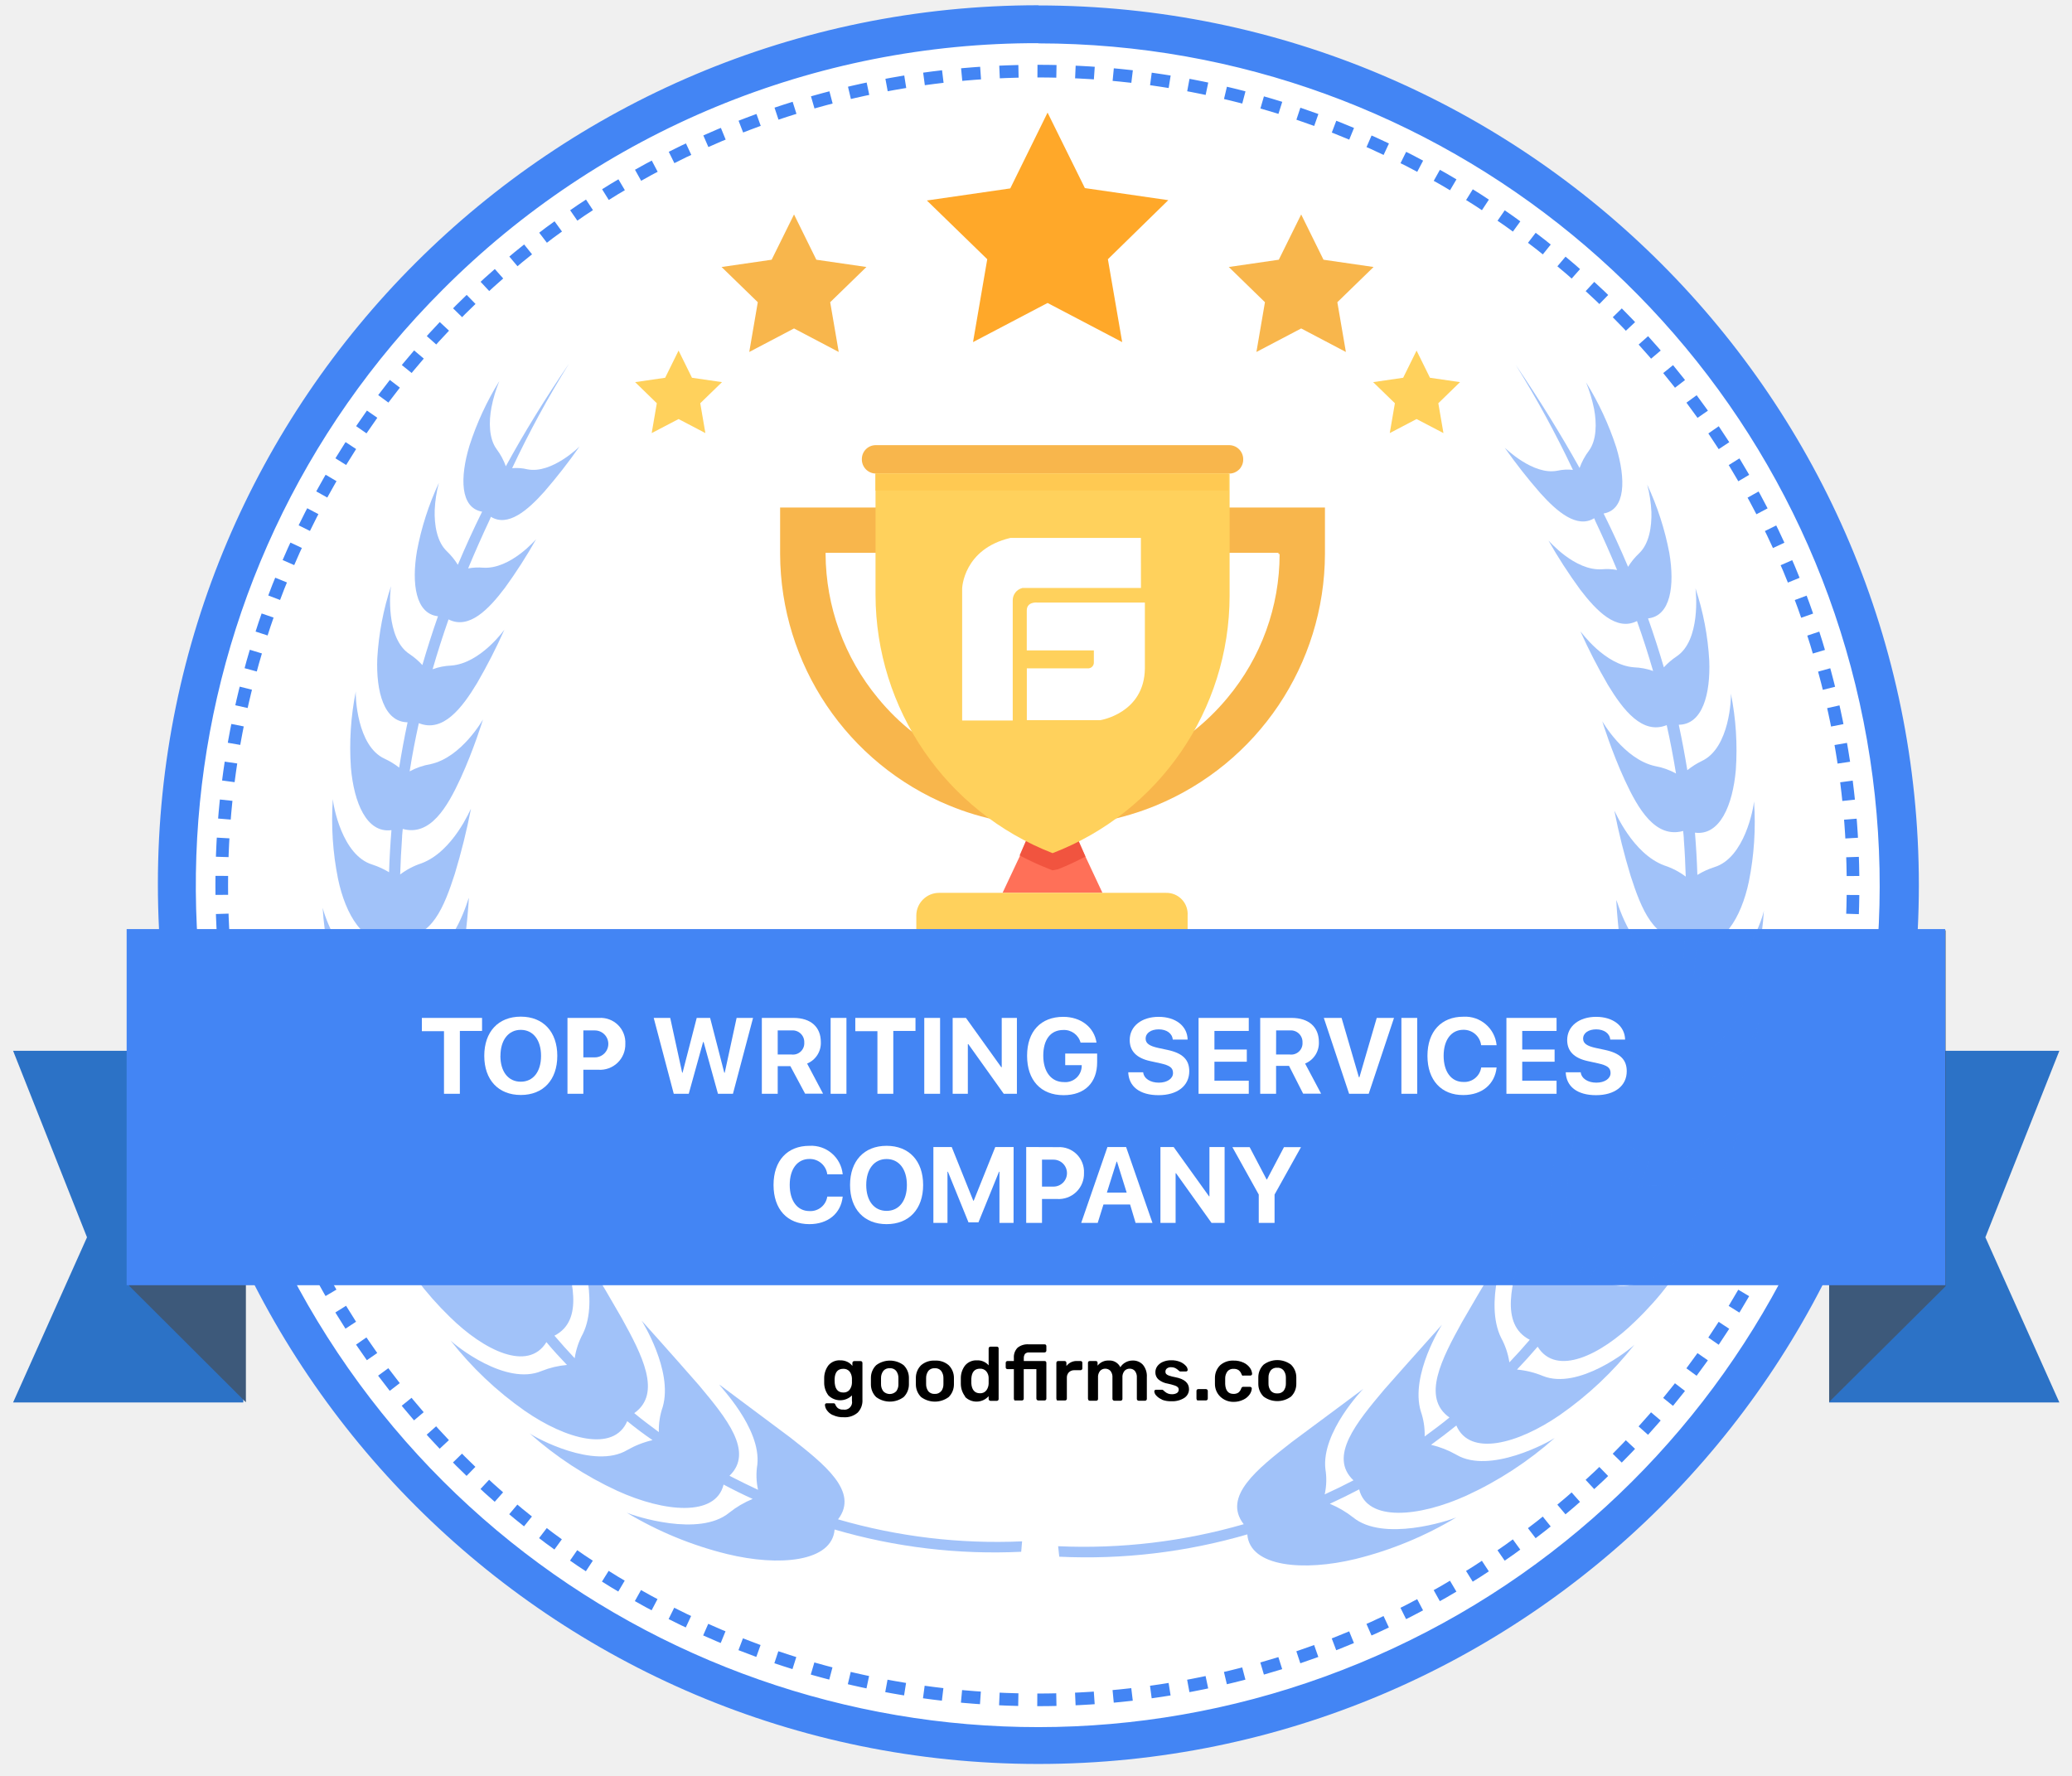
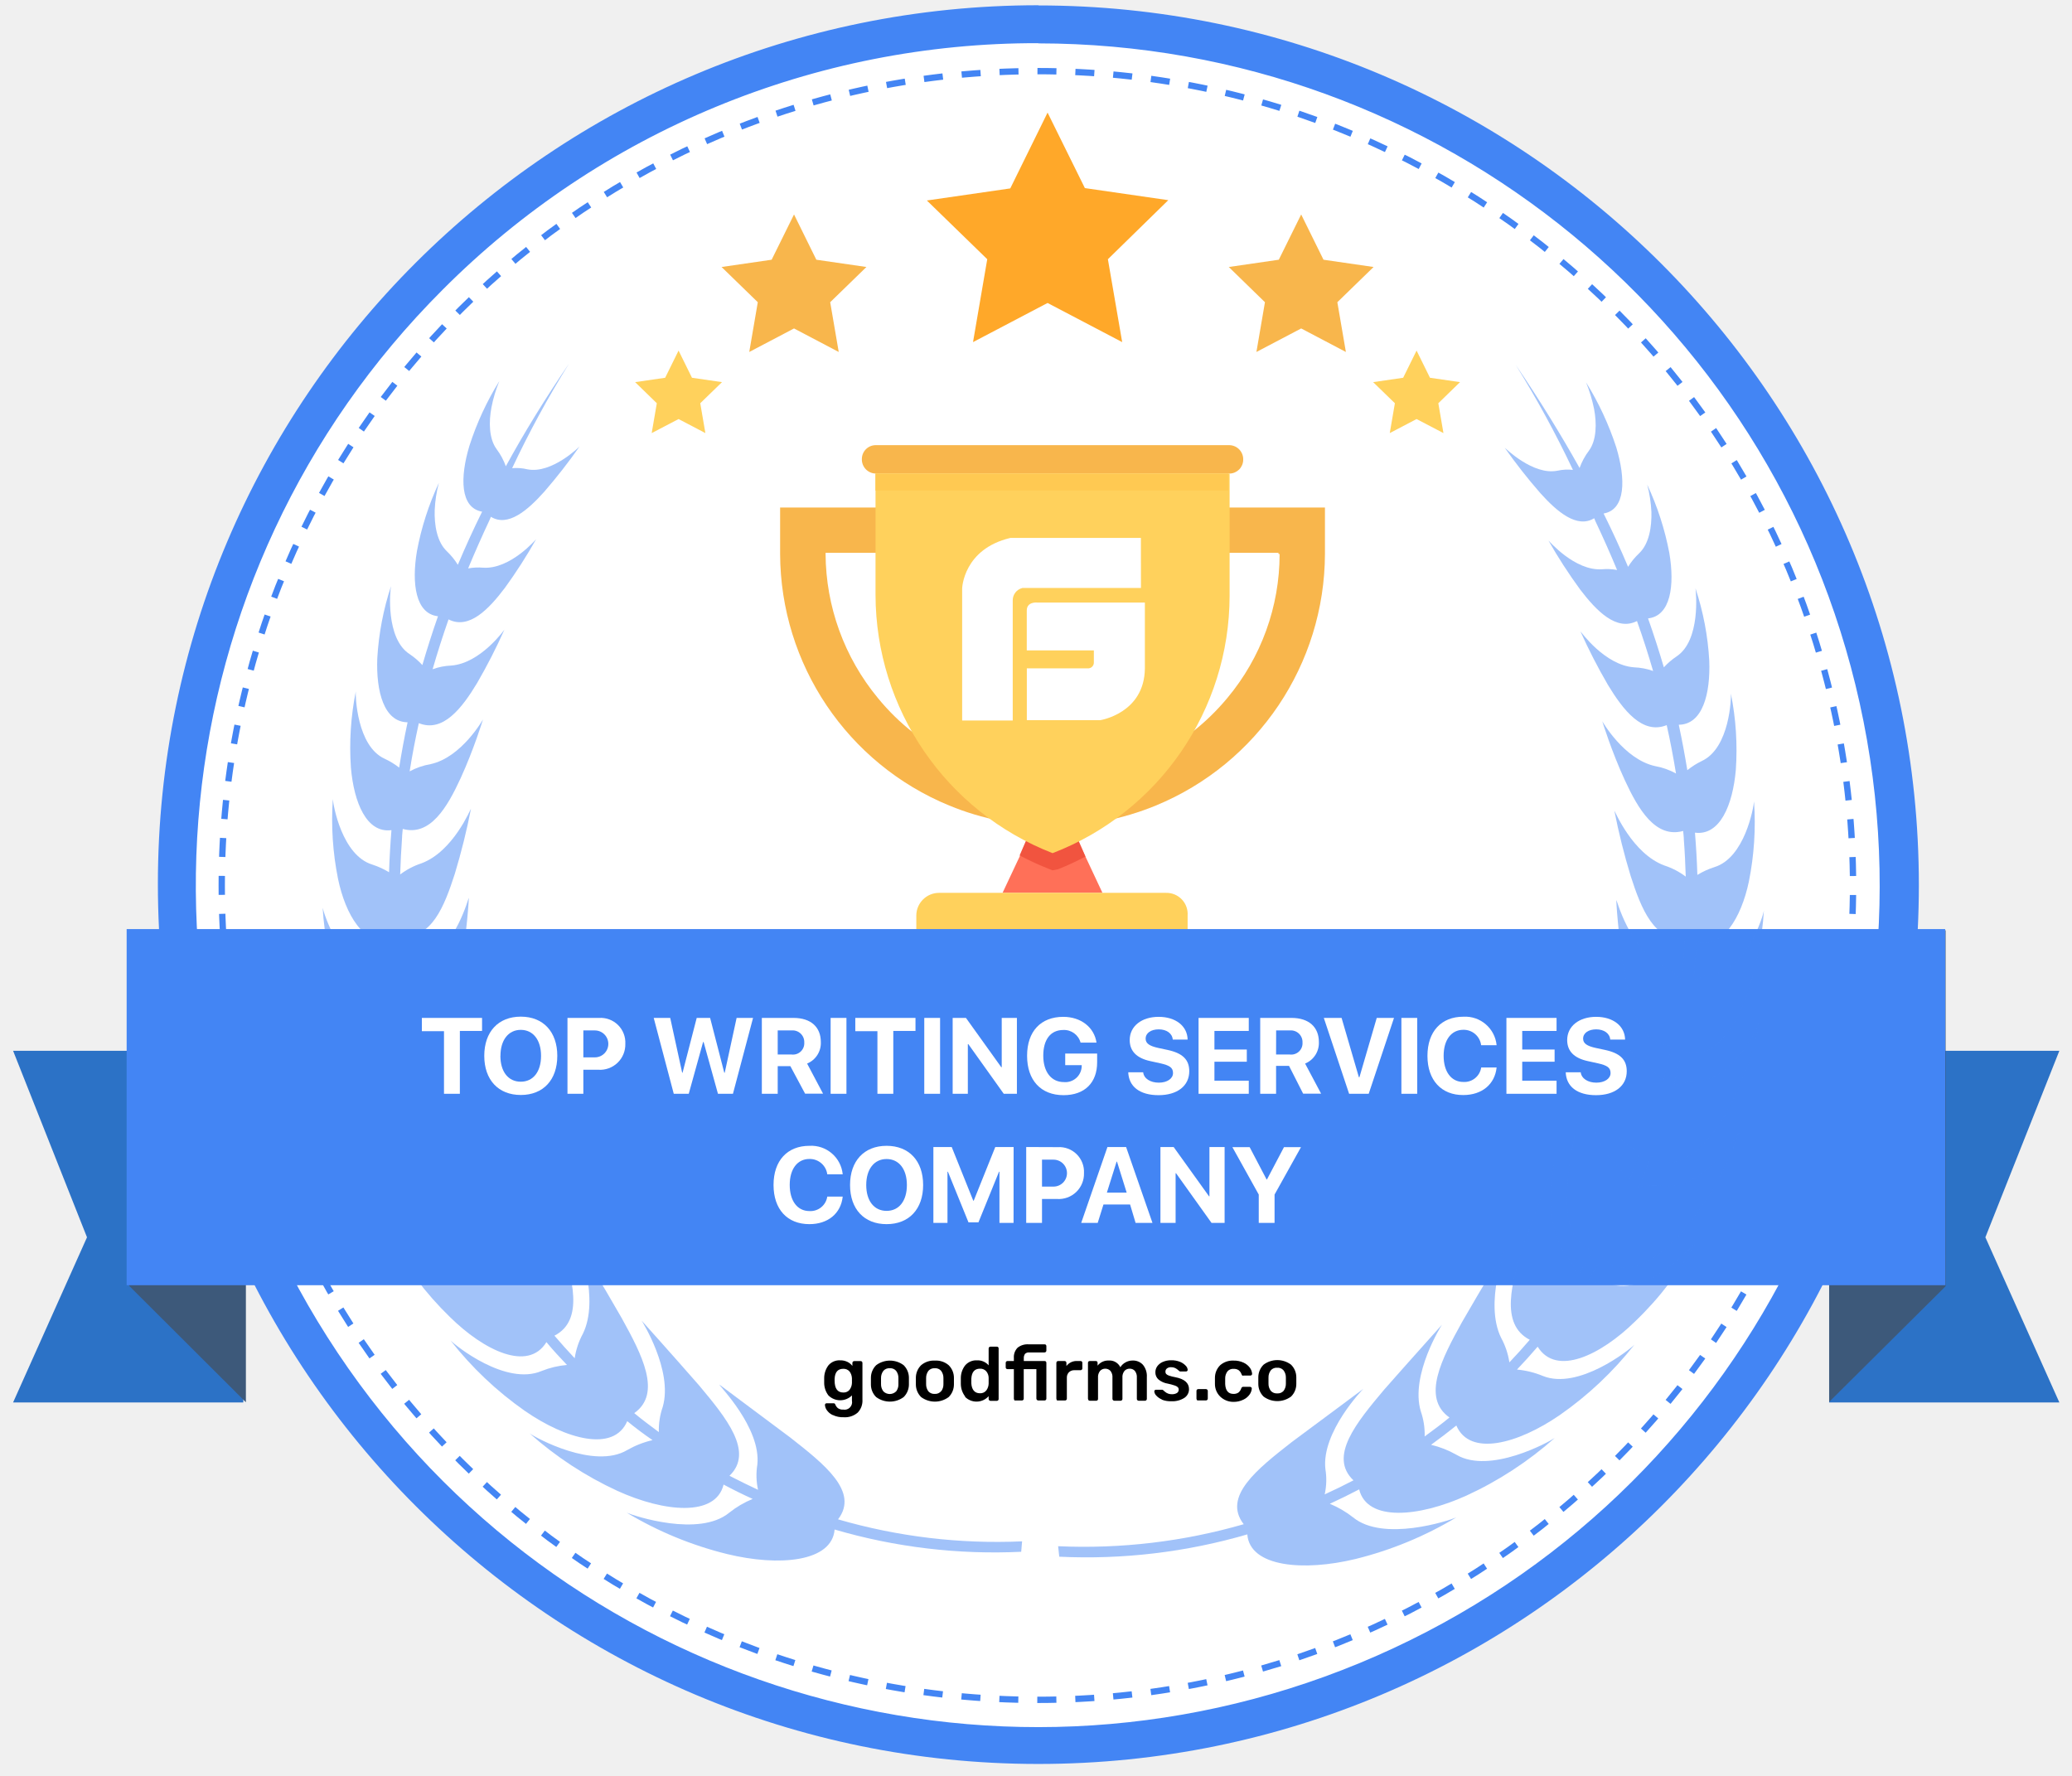
<svg xmlns="http://www.w3.org/2000/svg" id="Layer_1" data-name="Layer 1" viewBox="0 0 327.7 280.85">
  <defs>
-     <style>.cls-1,.cls-4{fill:none;}.cls-2{fill:#fff;}.cls-12,.cls-3{fill:#4385f4;}.cls-4{stroke:#4385f4;stroke-miterlimit:10;stroke-width:2px;stroke-dasharray:3 3;}.cls-5{fill:#ff7058;}.cls-6{fill:#ffd15c;}.cls-7{clip-path:url(#clip-path);}.cls-8{fill:#f1543f;}.cls-9{fill:#f8b64c;}.cls-10{clip-path:url(#clip-path-2);}.cls-11{fill:#ffc952;}.cls-12,.cls-13{opacity:0.5;}.cls-14{fill:#2c72c6;}.cls-15{fill:#3d597a;}.cls-16{fill:#ffa829;}.cls-17{isolation:isolate;}</style>
+     <style>.cls-1,.cls-4{fill:none;}.cls-2{fill:#fff;}.cls-12,.cls-3{fill:#4385f4;}.cls-4{stroke:#4385f4;stroke-miterlimit:10;strokeWidth:2px;stroke-dasharray:3 3;}.cls-5{fill:#ff7058;}.cls-6{fill:#ffd15c;}.cls-7{clip-path:url(#clip-path);}.cls-8{fill:#f1543f;}.cls-9{fill:#f8b64c;}.cls-10{clip-path:url(#clip-path-2);}.cls-11{fill:#ffc952;}.cls-12,.cls-13{opacity:0.5;}.cls-14{fill:#2c72c6;}.cls-15{fill:#3d597a;}.cls-16{fill:#ffa829;}.cls-17{isolation:isolate;}</style>
    <clipPath id="clip-path">
      <path class="cls-1" d="M171.67,135.48a45.75,45.75,0,0,1-4.31,2l-.9.18-.89-.36a44.62,44.62,0,0,1-4.31-2l2.33-5.38h5.56Z" />
    </clipPath>
    <clipPath id="clip-path-2">
      <rect class="cls-1" x="138.46" y="74.9" width="55.83" height="2.69" />
    </clipPath>
  </defs>
  <ellipse class="cls-2" cx="164.21" cy="139.91" rx="136.27" ry="136.05" />
  <path class="cls-3" d="M164.21,6.86A133.15,133.15,0,1,1,70,45.83a132.51,132.51,0,0,1,94.24-39m0-6c-76.92,0-139.27,62.25-139.27,139S87.29,279,164.21,279s139.27-62.25,139.27-139S241.13.86,164.21.86Z" />
  <path class="cls-4" d="M164.07,268.86c71.25,0,129-57.67,129-128.81s-57.75-128.8-129-128.8-129,57.67-129,128.8,57.76,128.81,129,128.81" />
  <polygon class="cls-5" points="174.36 141.22 158.56 141.22 161.26 135.48 163.59 130.1 169.34 130.1 171.67 135.48 174.36 141.22" />
  <path class="cls-6" d="M184.41,141.22h-35.9a3.6,3.6,0,0,0-3.59,3.58v11.65h42.91V144.8a3.35,3.35,0,0,0-3.42-3.58" />
  <g class="cls-7">
    <rect class="cls-8" x="156.26" y="124.92" width="20.41" height="17.71" />
  </g>
  <path class="cls-9" d="M194.47,70.41h-56a2.19,2.19,0,0,0-2.16,2.16,2.23,2.23,0,0,0,2.16,2.33h56a2.19,2.19,0,0,0,2.15-2.16A2.23,2.23,0,0,0,194.47,70.41Zm-71.09,9.86v7.35a43.19,43.19,0,0,0,26.75,39.79,42.92,42.92,0,0,0,32.67,0,43.19,43.19,0,0,0,26.75-39.79V80.27Zm79,7.35a35.49,35.49,0,0,1-8.26,22.77,36.17,36.17,0,0,1-27.65,13.08,35.58,35.58,0,0,1-27.64-13.08,36.08,36.08,0,0,1-8.26-22.77v-.18h71.63v.18Z" />
  <path class="cls-6" d="M194.47,74.9V94.25a43.67,43.67,0,0,1-28,40.69,43.92,43.92,0,0,1-28-40.86V74.9Z" />
  <g class="cls-10">
    <rect class="cls-11" x="133.46" y="69.9" width="65.83" height="12.69" />
  </g>
  <path class="cls-2" d="M164,95.3s-1.61-.16-1.61,1.26v6.31H173v1.89a.91.91,0,0,1-1,.95H162.4v8.2H174s7-1.07,7.07-8.2V95.3Zm16.44-10.22H159.8c-7.47,1.77-7.63,8-7.63,8v20.88h8v-19A2,2,0,0,1,161.7,93h18.75Z" />
  <path class="cls-1" d="M231.63,239.83l.11-.07S231.7,239.79,231.63,239.83Zm14.43-13.1.08-.07ZM259.18,211l.05-.08S259.21,211,259.18,211Zm15.74-32.81h0Zm3.93-17v0S278.86,161.18,278.85,161.2Zm0-18.3s0-.07,0-.06S278.86,142.86,278.85,142.9Zm-1.31-17v-.1S277.55,125.85,277.54,125.91Zm-3.93-15.78a.1.1,0,0,0,0,0S273.61,110.11,273.61,110.13Zm-5.24-17v0A.06.06,0,0,1,268.37,93.11ZM162.11,244.56a91,91,0,0,1-29.35-3.48c3.41-4.4-2.22-8.78-7.61-13-5.65-4.2-11.31-8.39-11.31-8.41s6.66,6.83,6,12.69a10.57,10.57,0,0,0,.11,4q-2.31-1.05-4.55-2.22c4-3.78-.53-9.19-4.84-14.33-4.56-5.18-9.16-10.27-9.16-10.29s5.06,7.91,3.36,13.68a11.12,11.12,0,0,0-.62,4c-1.34-1-2.65-1.94-3.92-3,4.45-3.14,1.2-9.32-2-15.11-3.39-5.9-6.89-11.61-6.89-11.62s3.41,8.6.73,14.11a11.54,11.54,0,0,0-1.32,3.9c-1.11-1.17-2.19-2.36-3.22-3.57,4.76-2.45,2.9-9.06.88-15.32-2.25-6.36-4.67-12.33-4.64-12.42-.13,0,1.8,8.95-1.79,14a12.75,12.75,0,0,0-2,3.67q-1.29-2-2.49-4c5.08-1.76,4.43-8.55,3.53-15-1.09-6.55-2.45-12.73-2.45-12.8s.29,9-4.09,13.5A13.23,13.23,0,0,0,72,187c-.4-.91-.79-1.83-1.16-2.75-.29-.71-.56-1.42-.83-2.14,5.11-1,5.57-7.38,5.71-13.48,0-6.22-.37-12.11-.4-12.17s-1,8.36-5.83,12a12.91,12.91,0,0,0-2.94,2.84c-.5-1.93-1-3.86-1.35-5.81,5.07-.13,6.45-6.05,7.44-11.72s1.32-11.25,1.27-11.31-2.06,7.6-7.09,10.33a12.38,12.38,0,0,0-3.23,2.32c-.25-2.2-.42-4.39-.54-6.59,4.87.58,6.94-4.71,8.6-9.86a104.07,104.07,0,0,0,2.58-10.33c-.07,0-2.84,6.8-7.91,8.67a11.61,11.61,0,0,0-3.38,1.76c.05-2,.15-3.91.3-5.85,0-.46.07-.91.11-1.37,4.39,1.22,7.12-3.49,9.21-8s3.58-9.34,3.58-9.35-3.4,6-8.35,7.09a10.76,10.76,0,0,0-3.31,1.17q.61-3.84,1.47-7.65c3.85,1.56,6.9-2.41,9.3-6.37a86.15,86.15,0,0,0,4.34-8.47s-3.8,5.36-8.49,5.7a9.9,9.9,0,0,0-3,.58q1.15-4,2.55-7.9c3.27,1.65,6.41-1.61,9-5a81.29,81.29,0,0,0,5-7.73S80.51,90.32,76.19,90a8.84,8.84,0,0,0-2.4.11q1.59-3.84,3.41-7.68l.21-.5c2.71,1.66,5.85-1,8.54-4a86.58,86.58,0,0,0,5.6-7.14c-.06,0-4.44,4.39-8.32,3.62a7.49,7.49,0,0,0-2.46-.13,163.47,163.47,0,0,1,9-16.61C86,63.23,82.69,68.65,79.72,74a10.36,10.36,0,0,0-1.46-2.71C77,69.64,77,67,77.43,64.65a23,23,0,0,1,1.26-4.18,47.36,47.36,0,0,0-4.77,10.26c-1.53,5.07-1.49,9.88,2,10.48-1.4,2.81-2.68,5.62-3.87,8.43a10.84,10.84,0,0,0-1.75-2.14c-1.6-1.51-2-4.21-1.94-6.54a20.9,20.9,0,0,1,.66-4.31,45.35,45.35,0,0,0-3.5,10.83c-.86,5.14-.21,9.93,3.37,10.32-.91,2.58-1.74,5.15-2.5,7.74a11.63,11.63,0,0,0-2-1.72c-3.85-2.53-3.09-10.2-3-10.78a44.16,44.16,0,0,0-2.18,11.42c-.21,5.3,1.07,10.12,4.81,10.16,0,0,0,0,0,.06q-.76,3.54-1.34,7.13a11.83,11.83,0,0,0-2.3-1.46c-4.43-2.06-4.66-10.06-4.59-10.66a45.36,45.36,0,0,0-.78,12.1c.49,5.53,2.5,10.41,6.46,9.9-.18,2.22-.31,4.44-.38,6.68a12.47,12.47,0,0,0-2.69-1.23c-4.81-1.47-6.2-9.39-6.27-10.39a47.41,47.41,0,0,0,.82,12.7c1.2,5.71,4.22,10.74,8.26,9.48.12,2,.28,4.1.5,6.14a12.78,12.78,0,0,0-3.14-1c-5.34-.87-7.9-9.25-8-10.06a49.12,49.12,0,0,0,2.69,13.31c2.11,6,6.11,10.93,10.23,8.75.39,1.86.83,3.73,1.32,5.58a13.18,13.18,0,0,0-3.66-.64c-5.82-.16-9.8-9-9.92-9.51a50.59,50.59,0,0,0,4.85,13.72c3.21,6.09,8.31,10.87,12.32,7.63q.93,2.46,2,4.88a13.8,13.8,0,0,0-4.09-.19c-6.2.68-11.85-8.28-11.92-8.62a52.86,52.86,0,0,0,7.35,13.78c4.43,6,10.69,10.33,14.32,6.11q1.22,2.06,2.52,4a14.07,14.07,0,0,0-4.1.37c-6.19,1.57-13.42-6.89-13.3-7A51.6,51.6,0,0,0,70.85,209c5.46,5.36,12.49,8.75,15.42,4,1,1.23,2.14,2.43,3.27,3.62a14,14,0,0,0-4.07,1C79.83,220,71.69,213.48,71,212.71a55.07,55.07,0,0,0,11.83,11.15c6.59,4.53,14.2,6.62,16.34,1.64,1.3,1.05,2.64,2.06,4,3.05a15,15,0,0,0-4,1.57c-5.28,3.13-14.62-2-15.56-2.65a56.54,56.54,0,0,0,14,9.13c7.51,3.4,15.67,4.14,16.93-1,1.52.79,3.06,1.56,4.64,2.28a15.34,15.34,0,0,0-3.74,2.18c-4.79,3.92-15.16.52-16.33,0A58.07,58.07,0,0,0,115,246.58c8.27,2,16.73,1.26,17.13-3.89a90.84,90.84,0,0,0,29.74,3.53Z" />
  <path class="cls-12" d="M99.14,239.24l-.11-.07S99.07,239.2,99.14,239.24ZM83.77,226.75l-.08-.08S83.72,226.71,83.77,226.75ZM71.24,212l-.06-.07ZM54.85,178.38h0ZM51.7,161v0Zm-.65-17.44v-.06S51.05,143.53,51.05,143.57Zm1.59-17.24c0-.07,0-.11,0-.1S52.63,126.27,52.64,126.33Zm3.63-17a.1.1,0,0,0,0,0A.1.1,0,0,1,56.27,109.32Zm5.57-16.6v0S61.84,92.7,61.84,92.72Z" />
  <g class="cls-13">
    <path class="cls-3" d="M161.65,243.79a89.85,89.85,0,0,1-29.11-3.48c3.38-4.38-2.2-8.74-7.55-12.94L113.78,219c-.13.1,6.6,6.8,6,12.64a10.58,10.58,0,0,0,.11,4c-1.53-.71-3-1.44-4.52-2.22,3.93-3.77-.52-9.17-4.8-14.29-4.52-5.17-9.08-10.24-9.09-10.25s5,7.88,3.34,13.63a11.26,11.26,0,0,0-.62,4c-1.33-1-2.63-1.94-3.89-3,4.42-3.12,1.2-9.28-2-15.06-3.36-5.87-6.83-11.57-6.83-11.58s3.38,8.57.72,14.06a11.72,11.72,0,0,0-1.31,3.9q-1.65-1.76-3.2-3.57c4.73-2.43,2.89-9,.88-15.26-2.23-6.35-4.63-12.3-4.61-12.39s1.79,8.92-1.77,14a12.7,12.7,0,0,0-2,3.67q-1.28-2-2.46-4c5-1.76,4.39-8.52,3.5-14.92-1.09-6.54-2.43-12.7-2.43-12.77s.29,9-4.06,13.46a13.32,13.32,0,0,0-2.54,3.34c-.39-.91-.78-1.82-1.15-2.74-.28-.71-.56-1.42-.82-2.14,5.07-.94,5.52-7.35,5.66-13.43,0-6.21-.36-12.08-.39-12.14s-1,8.33-5.79,12a12.67,12.67,0,0,0-2.91,2.82c-.5-1.92-1-3.84-1.34-5.78,5-.14,6.39-6,7.38-11.69S74.19,142,74.14,142s-2,7.57-7,10.29a12.19,12.19,0,0,0-3.2,2.32q-.36-3.28-.53-6.57c4.82.58,6.87-4.7,8.52-9.83a104.52,104.52,0,0,0,2.56-10.3c-.06,0-2.81,6.78-7.84,8.64a11.48,11.48,0,0,0-3.36,1.76c.06-1.95.16-3.9.3-5.83,0-.46.08-.92.11-1.37,4.35,1.21,7.06-3.48,9.14-8s3.55-9.31,3.55-9.32-3.37,6-8.29,7.07A10.86,10.86,0,0,0,64.79,122c.4-2.55.89-5.09,1.45-7.62,3.82,1.55,6.84-2.4,9.22-6.35a89.71,89.71,0,0,0,4.32-8.45s-3.78,5.35-8.43,5.69a9.69,9.69,0,0,0-2.93.58q1.14-3.94,2.52-7.88c3.24,1.65,6.36-1.61,8.92-5a80.05,80.05,0,0,0,4.94-7.7s-4.08,4.8-8.38,4.52a9.13,9.13,0,0,0-2.38.11q1.59-3.82,3.39-7.66l.21-.5c2.69,1.66,5.8-1,8.47-4a87.18,87.18,0,0,0,5.55-7.12s-4.4,4.38-8.25,3.61A7.38,7.38,0,0,0,81,74.05,160.7,160.7,0,0,1,90,57.5c-3.75,5.5-7.08,10.9-10,16.25a10.26,10.26,0,0,0-1.45-2.7c-1.23-1.66-1.26-4.34-.82-6.63a21.72,21.72,0,0,1,1.25-4.16,46.35,46.35,0,0,0-4.73,10.22c-1.53,5.06-1.48,9.85,2,10.45-1.39,2.8-2.66,5.61-3.84,8.4a10.94,10.94,0,0,0-1.73-2.13c-1.59-1.51-2-4.19-1.93-6.52a20.11,20.11,0,0,1,.66-4.3,44.86,44.86,0,0,0-3.47,10.8c-.86,5.12-.22,9.9,3.33,10.29q-1.35,3.86-2.47,7.72a11.12,11.12,0,0,0-2-1.72C60.94,101,61.7,93.3,61.84,92.72a44.67,44.67,0,0,0-2.17,11.39c-.21,5.28,1.07,10.09,4.78,10.13,0,0,0,0,0,.06q-.75,3.53-1.32,7.11A11.74,11.74,0,0,0,60.82,120c-4.39-2-4.62-10-4.55-10.63a45.31,45.31,0,0,0-.77,12.06c.48,5.52,2.48,10.39,6.41,9.87q-.27,3.33-.38,6.66a12.55,12.55,0,0,0-2.67-1.22c-4.77-1.47-6.15-9.36-6.22-10.35A47.5,47.5,0,0,0,53.46,139c1.18,5.7,4.18,10.72,8.19,9.46q.16,3.06.5,6.12a12.33,12.33,0,0,0-3.12-1c-5.29-.87-7.84-9.23-8-10a49.36,49.36,0,0,0,2.67,13.27c2.1,5.93,6.06,10.9,10.15,8.72.39,1.86.82,3.72,1.31,5.57a13,13,0,0,0-3.63-.64c-5.78-.16-9.72-8.94-9.85-9.48a51.39,51.39,0,0,0,4.82,13.68c3.19,6.07,8.24,10.83,12.22,7.6q.93,2.46,2,4.87a13.55,13.55,0,0,0-4.06-.19c-6.15.68-11.75-8.26-11.81-8.59a52.83,52.83,0,0,0,7.28,13.73c4.4,6,10.61,10.31,14.21,6.1q1.2,2,2.5,4a13.88,13.88,0,0,0-4.07.37c-6.13,1.56-13.31-6.87-13.19-7a51.4,51.4,0,0,0,9.55,12.69c5.42,5.35,12.39,8.73,15.29,4,1,1.22,2.13,2.43,3.25,3.61a14.05,14.05,0,0,0-4,.95C80,219.26,72,212.8,71.24,212A54.92,54.92,0,0,0,83,223.15c6.53,4.52,14.08,6.6,16.2,1.63q1.93,1.58,4,3a14.82,14.82,0,0,0-4,1.57c-5.24,3.12-14.5-1.95-15.44-2.64a56.45,56.45,0,0,0,13.89,9.1c7.45,3.39,15.54,4.13,16.79-1,1.5.8,3,1.55,4.6,2.27a15.2,15.2,0,0,0-3.71,2.18c-4.75,3.91-15,.52-16.2,0A57.4,57.4,0,0,0,115,245.8c8.19,2,16.59,1.26,17-3.88a89.75,89.75,0,0,0,29.51,3.52Z" />
  </g>
  <path class="cls-1" d="M168.69,243.79a89.85,89.85,0,0,0,29.11-3.48c-3.38-4.38,2.21-8.74,7.55-12.94L216.57,219c.12.1-6.61,6.8-6,12.64a10.58,10.58,0,0,1-.11,4c1.53-.71,3-1.44,4.52-2.22-3.93-3.77.52-9.17,4.8-14.29,4.52-5.17,9.09-10.24,9.09-10.25s-5,7.88-3.34,13.63a11,11,0,0,1,.62,4c1.33-1,2.63-1.94,3.89-3-4.42-3.12-1.2-9.28,1.95-15.06,3.36-5.87,6.83-11.57,6.84-11.58s-3.39,8.57-.73,14.06a11.72,11.72,0,0,1,1.31,3.9q1.65-1.76,3.2-3.57c-4.73-2.43-2.89-9-.88-15.26,2.23-6.35,4.63-12.3,4.61-12.39s-1.79,8.92,1.77,14a12.41,12.41,0,0,1,1.95,3.67q1.29-2,2.47-4c-5-1.76-4.39-8.52-3.5-14.92,1.09-6.54,2.43-12.7,2.43-12.77s-.29,9,4.06,13.46a13.32,13.32,0,0,1,2.54,3.34c.4-.91.78-1.82,1.15-2.74.28-.71.56-1.42.82-2.14-5.07-.94-5.52-7.35-5.66-13.43,0-6.21.36-12.08.39-12.14s1,8.33,5.79,12a12.67,12.67,0,0,1,2.91,2.82c.5-1.92.95-3.84,1.34-5.78-5-.14-6.39-6-7.38-11.69-.84-5.74-1.31-11.21-1.26-11.27s2.05,7.57,7,10.29a12.42,12.42,0,0,1,3.21,2.32c.23-2.19.41-4.38.52-6.57-4.82.58-6.87-4.7-8.52-9.83a101.32,101.32,0,0,1-2.56-10.3c.06,0,2.82,6.78,7.84,8.64a11.48,11.48,0,0,1,3.36,1.76c-.06-1.95-.16-3.9-.3-5.83,0-.46-.07-.92-.11-1.37-4.35,1.21-7.06-3.48-9.14-8s-3.54-9.31-3.55-9.32,3.37,6,8.29,7.07a10.86,10.86,0,0,1,3.27,1.16c-.4-2.55-.89-5.09-1.45-7.62-3.82,1.55-6.84-2.4-9.22-6.35a85.65,85.65,0,0,1-4.31-8.45s3.77,5.35,8.42,5.69a9.69,9.69,0,0,1,2.93.58q-1.14-3.94-2.52-7.88c-3.24,1.65-6.36-1.61-8.92-5a80.05,80.05,0,0,1-4.94-7.7s4.08,4.8,8.38,4.52a9.13,9.13,0,0,1,2.38.11q-1.59-3.82-3.39-7.66l-.21-.5c-2.69,1.66-5.8-1-8.47-4a87.18,87.18,0,0,1-5.55-7.12s4.4,4.38,8.25,3.61a7.37,7.37,0,0,1,2.44-.13,160.7,160.7,0,0,0-9-16.55c3.75,5.5,7.08,10.9,10,16.25a9.92,9.92,0,0,1,1.44-2.7c1.23-1.66,1.26-4.34.82-6.63a21.72,21.72,0,0,0-1.25-4.16,45.85,45.85,0,0,1,4.73,10.22c1.53,5.06,1.48,9.85-2,10.45,1.39,2.8,2.66,5.61,3.84,8.4a10.94,10.94,0,0,1,1.73-2.13c1.6-1.51,2-4.19,1.93-6.52a20.11,20.11,0,0,0-.66-4.3,44.86,44.86,0,0,1,3.47,10.8c.86,5.12.22,9.9-3.33,10.29q1.35,3.86,2.47,7.72a11.12,11.12,0,0,1,2-1.72c3.82-2.52,3.06-10.17,2.92-10.75a44.67,44.67,0,0,1,2.17,11.39c.21,5.28-1.07,10.09-4.78,10.13,0,0,0,0,0,.06q.75,3.53,1.32,7.11a11.74,11.74,0,0,1,2.29-1.46c4.39-2,4.62-10,4.55-10.63a45.31,45.31,0,0,1,.77,12.06c-.48,5.52-2.48,10.39-6.41,9.87q.27,3.33.39,6.66a12.45,12.45,0,0,1,2.66-1.22c4.77-1.47,6.14-9.36,6.22-10.35a47.5,47.5,0,0,1-.82,12.65c-1.18,5.7-4.18,10.72-8.19,9.46q-.17,3.06-.5,6.12a12.33,12.33,0,0,1,3.12-1c5.29-.87,7.84-9.23,8-10a49.36,49.36,0,0,1-2.67,13.27c-2.1,5.93-6.06,10.9-10.15,8.72-.39,1.86-.82,3.72-1.31,5.57a13,13,0,0,1,3.63-.64c5.78-.16,9.72-8.94,9.85-9.48a51.39,51.39,0,0,1-4.82,13.68c-3.19,6.07-8.24,10.83-12.22,7.6q-.93,2.46-2,4.87a13.55,13.55,0,0,1,4.06-.19c6.15.68,11.75-8.26,11.81-8.59a52.83,52.83,0,0,1-7.28,13.73c-4.4,6-10.61,10.31-14.21,6.1q-1.2,2-2.5,4a13.88,13.88,0,0,1,4.07.37c6.13,1.56,13.31-6.87,13.19-7a51.4,51.4,0,0,1-9.55,12.69c-5.42,5.35-12.39,8.73-15.29,4-1,1.22-2.13,2.43-3.25,3.61a14.05,14.05,0,0,1,4,.95c5.59,2.31,13.66-4.15,14.39-4.92a54.92,54.92,0,0,1-11.74,11.12c-6.53,4.52-14.08,6.6-16.2,1.63q-1.93,1.58-4,3a14.82,14.82,0,0,1,3.95,1.57c5.24,3.12,14.5-1.95,15.44-2.64a56.45,56.45,0,0,1-13.89,9.1c-7.45,3.39-15.54,4.13-16.79-1-1.5.8-3,1.55-4.6,2.27a15.2,15.2,0,0,1,3.71,2.18c4.75,3.91,15,.52,16.2,0a57.4,57.4,0,0,1-15.81,6.56c-8.19,2-16.58,1.26-17-3.88a89.75,89.75,0,0,1-29.51,3.52l-.21-1.65Z" />
  <path d="M203,220a1.85,1.85,0,0,0,.37-1.17c0-.08,0-.23,0-.46s0-.39,0-.47a1.82,1.82,0,0,0-.38-1.17,1.2,1.2,0,0,0-1-.4,1.22,1.22,0,0,0-1,.4,1.82,1.82,0,0,0-.37,1.17l0,.47,0,.46A1.8,1.8,0,0,0,201,220a1.24,1.24,0,0,0,1,.39A1.23,1.23,0,0,0,203,220Zm-3.16.89a2.81,2.81,0,0,1-.83-2v-1.05a2.79,2.79,0,0,1,.84-2,3.62,3.62,0,0,1,4.33,0,2.79,2.79,0,0,1,.84,2c0,.09,0,.27,0,.53s0,.43,0,.52a2.77,2.77,0,0,1-.83,2,3.65,3.65,0,0,1-4.35,0Zm-6.86,0a2.76,2.76,0,0,1-.83-2l0-.48,0-.48a2.79,2.79,0,0,1,.83-2,3,3,0,0,1,2.11-.73,3.54,3.54,0,0,1,1.6.33,2.58,2.58,0,0,1,1,.82,1.9,1.9,0,0,1,.34.93.25.25,0,0,1-.08.21.32.32,0,0,1-.21.08h-1.06a.34.34,0,0,1-.2,0,.58.58,0,0,1-.12-.2,1.41,1.41,0,0,0-.47-.66,1.27,1.27,0,0,0-.75-.2,1.17,1.17,0,0,0-1,.38,1.84,1.84,0,0,0-.37,1.18v.84q.08,1.56,1.32,1.56a1.36,1.36,0,0,0,.76-.2,1.4,1.4,0,0,0,.46-.67.48.48,0,0,1,.12-.19.28.28,0,0,1,.2-.06h1.06a.32.32,0,0,1,.21.08.25.25,0,0,1,.08.21,1.88,1.88,0,0,1-.33.9,2.5,2.5,0,0,1-1,.84,3.46,3.46,0,0,1-1.62.35A3,3,0,0,1,193,220.91Zm-3.67.53a.28.28,0,0,1-.08-.2V220a.27.27,0,0,1,.29-.29h1.21a.28.28,0,0,1,.2.08.29.29,0,0,1,.09.21v1.21a.28.28,0,0,1-.08.2.26.26,0,0,1-.21.09h-1.21A.29.29,0,0,1,189.28,221.44Zm-5.55-.07a2.44,2.44,0,0,1-.91-.64,1.08,1.08,0,0,1-.29-.63.24.24,0,0,1,.07-.19.29.29,0,0,1,.19-.08h1a.22.22,0,0,1,.17.1l.27.23a1.61,1.61,0,0,0,1.08.38,1.5,1.5,0,0,0,.78-.18.61.61,0,0,0,.3-.54.56.56,0,0,0-.14-.39,1.21,1.21,0,0,0-.49-.27,9.19,9.19,0,0,0-1.07-.29,3.08,3.08,0,0,1-1.5-.66,1.48,1.48,0,0,1-.49-1.17,1.63,1.63,0,0,1,.29-.91,2.09,2.09,0,0,1,.86-.69,3.14,3.14,0,0,1,1.36-.27,3.5,3.5,0,0,1,1.4.25,2.54,2.54,0,0,1,.9.62,1.05,1.05,0,0,1,.3.64.24.24,0,0,1-.07.18.25.25,0,0,1-.19.08h-.9a.23.23,0,0,1-.2-.09,2.81,2.81,0,0,1-.27-.23,1.79,1.79,0,0,0-.42-.25,1.29,1.29,0,0,0-.55-.1,1,1,0,0,0-.68.19.63.63,0,0,0-.24.51.55.55,0,0,0,.11.36,1.22,1.22,0,0,0,.46.27,6.81,6.81,0,0,0,1,.25q2.16.42,2.16,1.89a1.63,1.63,0,0,1-.74,1.38,3.51,3.51,0,0,1-2.06.53A3.72,3.72,0,0,1,183.73,221.37Zm-11.61.07a.28.28,0,0,1-.08-.2v-5.67a.32.32,0,0,1,.08-.21.31.31,0,0,1,.21-.07h.94a.28.28,0,0,1,.21.07.28.28,0,0,1,.08.21V216a2.11,2.11,0,0,1,1.74-.81,1.89,1.89,0,0,1,1.86,1.06,2.18,2.18,0,0,1,.82-.77,2.25,2.25,0,0,1,1.14-.29,2.11,2.11,0,0,1,1.61.67,2.8,2.8,0,0,1,.62,1.95v3.45a.28.28,0,0,1-.08.2.26.26,0,0,1-.21.09h-1a.29.29,0,0,1-.21-.09.28.28,0,0,1-.08-.2v-3.35a1.56,1.56,0,0,0-.32-1.09,1.07,1.07,0,0,0-.83-.34,1.09,1.09,0,0,0-.8.34,1.53,1.53,0,0,0-.33,1.09v3.35a.28.28,0,0,1-.08.2.26.26,0,0,1-.21.09h-1a.31.31,0,0,1-.29-.29v-3.35a1.53,1.53,0,0,0-.32-1.09,1.12,1.12,0,0,0-.83-.34,1.1,1.1,0,0,0-.8.34,1.53,1.53,0,0,0-.33,1.09v3.35a.27.27,0,0,1-.07.2.29.29,0,0,1-.21.09h-1A.29.29,0,0,1,172.12,221.44Zm-5,0a.28.28,0,0,1-.08-.2v-5.65a.33.33,0,0,1,.08-.22.28.28,0,0,1,.21-.08h1a.29.29,0,0,1,.22.08.33.33,0,0,1,.08.22v.49a2,2,0,0,1,1.73-.79h.5a.28.28,0,0,1,.21.07.28.28,0,0,1,.08.21v.88a.24.24,0,0,1-.08.2.26.26,0,0,1-.21.09h-.94a1.21,1.21,0,0,0-.89.32,1.19,1.19,0,0,0-.33.89v3.29a.24.24,0,0,1-.08.2.27.27,0,0,1-.2.09H167.3A.29.29,0,0,1,167.09,221.44Zm-6.72,0a.28.28,0,0,1-.08-.2v-4.67h-1a.27.27,0,0,1-.29-.29v-.71a.3.3,0,0,1,.08-.2.28.28,0,0,1,.21-.08h1v-.48a2.11,2.11,0,0,1,.59-1.63,2.53,2.53,0,0,1,1.77-.53h2.49a.28.28,0,0,1,.21.07.32.32,0,0,1,.08.21v.71a.29.29,0,0,1-.09.21.28.28,0,0,1-.2.08h-2.43a.84.84,0,0,0-.66.23,1.14,1.14,0,0,0-.19.71v.42h3.28a.28.28,0,0,1,.21.07.32.32,0,0,1,.08.21v5.67a.28.28,0,0,1-.08.2.26.26,0,0,1-.21.09h-1a.31.31,0,0,1-.29-.29v-4.67h-2v4.67a.24.24,0,0,1-.08.2.26.26,0,0,1-.21.09h-1A.29.29,0,0,1,160.37,221.44ZM156,219.91a1.89,1.89,0,0,0,.36-1.08c0-.1,0-.25,0-.46s0-.37,0-.47a1.63,1.63,0,0,0-.37-1,1.24,1.24,0,0,0-1-.42c-.85,0-1.31.53-1.37,1.59v.72c.06,1,.52,1.58,1.37,1.58A1.2,1.2,0,0,0,156,219.91Zm-3.33,1a3.3,3.3,0,0,1-.71-2.07V218a3.29,3.29,0,0,1,.7-2.06,2.31,2.31,0,0,1,1.87-.78,2.29,2.29,0,0,1,1.83.79v-2.67a.29.29,0,0,1,.09-.21.27.27,0,0,1,.2-.07h1a.28.28,0,0,1,.21.07.28.28,0,0,1,.08.21v8a.24.24,0,0,1-.08.2.26.26,0,0,1-.21.09h-1a.31.31,0,0,1-.29-.29v-.45a2.57,2.57,0,0,1-3.76.08Zm-3.83-.83a1.85,1.85,0,0,0,.37-1.17c0-.08,0-.23,0-.46s0-.39,0-.47a1.87,1.87,0,0,0-.37-1.17,1.21,1.21,0,0,0-1-.4,1.23,1.23,0,0,0-1,.4,1.87,1.87,0,0,0-.37,1.17v.93a1.85,1.85,0,0,0,.37,1.17,1.25,1.25,0,0,0,1,.39A1.21,1.21,0,0,0,148.88,220Zm-3.16.89a2.81,2.81,0,0,1-.83-2v-1.05a2.79,2.79,0,0,1,.84-2,3.1,3.1,0,0,1,2.18-.72,3.06,3.06,0,0,1,2.16.72,2.79,2.79,0,0,1,.84,2c0,.09,0,.27,0,.53s0,.43,0,.52a2.81,2.81,0,0,1-.83,2,3.66,3.66,0,0,1-4.36,0Zm-3.95-.89a1.79,1.79,0,0,0,.36-1.17,4,4,0,0,0,0-.46,4.11,4.11,0,0,0,0-.47,1.82,1.82,0,0,0-.37-1.17,1.2,1.2,0,0,0-1-.4,1.22,1.22,0,0,0-1,.4,1.82,1.82,0,0,0-.38,1.17v.93a1.8,1.8,0,0,0,.38,1.17,1.43,1.43,0,0,0,2,0Zm-3.16.89a2.77,2.77,0,0,1-.83-2v-1.05a2.79,2.79,0,0,1,.84-2,3.62,3.62,0,0,1,4.33,0,2.79,2.79,0,0,1,.84,2c0,.09,0,.27,0,.53s0,.43,0,.52a2.81,2.81,0,0,1-.83,2,3.65,3.65,0,0,1-4.35,0Zm-4.2-1.16a1.9,1.9,0,0,0,.37-1.05,3.57,3.57,0,0,0,0-.39,3.36,3.36,0,0,0,0-.38,1.93,1.93,0,0,0-.37-1.06,1.23,1.23,0,0,0-1-.43c-.87,0-1.32.53-1.37,1.59v.28c0,1.25.46,1.88,1.38,1.88A1.21,1.21,0,0,0,134.41,219.77Zm-2.69,4a2.32,2.32,0,0,1-.94-.81,1.58,1.58,0,0,1-.27-.78.26.26,0,0,1,.08-.2.29.29,0,0,1,.2-.07h1.07a.3.3,0,0,1,.19.05.38.38,0,0,1,.12.2,1.38,1.38,0,0,0,.4.53,1.26,1.26,0,0,0,.82.22,1.19,1.19,0,0,0,1.39-1.42v-.82a2.64,2.64,0,0,1-3.72,0,3.29,3.29,0,0,1-.67-2.06l0-.33,0-.32a3.36,3.36,0,0,1,.68-2.06,2.27,2.27,0,0,1,1.87-.78,2.46,2.46,0,0,1,1.12.24,2.26,2.26,0,0,1,.79.64v-.46a.29.29,0,0,1,.09-.22.28.28,0,0,1,.21-.08h1a.28.28,0,0,1,.21.08.33.33,0,0,1,.08.22v5.78a2.72,2.72,0,0,1-.74,2.06,3.07,3.07,0,0,1-2.24.74A3.59,3.59,0,0,1,131.72,223.81Z" />
  <path class="cls-14" d="M325.7,166.2H289.29v55.62H325.7L314,195.7Zm-323.63,0H38.48v55.62H2.07L13.76,195.7Z" />
  <path class="cls-15" d="M307.71,147.11l-18.41,19v55.62l18.41-18.29Zm-287.27,0,18.45,19.81v54.87L20.44,203.39Z" />
  <polygon class="cls-3" points="20.03 203.28 307.67 203.28 307.64 146.95 20.03 146.95 20.03 203.28" />
  <path class="cls-12" d="M167.35,244.56a91,91,0,0,0,29.35-3.48c-3.41-4.4,2.22-8.78,7.61-13,5.65-4.2,11.31-8.39,11.31-8.41s-6.66,6.83-6,12.69a10.57,10.57,0,0,1-.11,4q2.31-1.05,4.55-2.22c-4-3.78.53-9.19,4.84-14.33,4.56-5.18,9.16-10.27,9.16-10.29s-5.06,7.91-3.36,13.68a11.12,11.12,0,0,1,.62,4c1.34-1,2.65-1.94,3.92-3-4.46-3.14-1.2-9.32,2-15.11,3.39-5.9,6.89-11.61,6.89-11.62s-3.41,8.6-.73,14.11a11.76,11.76,0,0,1,1.32,3.9c1.11-1.17,2.19-2.36,3.22-3.57-4.76-2.45-2.9-9.06-.88-15.32,2.25-6.36,4.67-12.33,4.64-12.42.13,0-1.8,8.95,1.79,14a12.75,12.75,0,0,1,2,3.67q1.29-2,2.48-4c-5.08-1.76-4.42-8.55-3.52-15,1.09-6.55,2.44-12.73,2.44-12.8s-.28,9,4.1,13.5a13.23,13.23,0,0,1,2.56,3.35c.4-.91.79-1.83,1.16-2.75.29-.71.56-1.42.83-2.14-5.11-1-5.57-7.38-5.71-13.48,0-6.22.37-12.11.4-12.17s1,8.36,5.83,12a12.91,12.91,0,0,1,2.94,2.84c.5-1.93.95-3.86,1.35-5.81-5.07-.13-6.45-6.05-7.44-11.72s-1.32-11.25-1.27-11.31,2.06,7.6,7.09,10.33a12.38,12.38,0,0,1,3.23,2.32c.24-2.2.42-4.39.54-6.59-4.87.58-6.94-4.71-8.6-9.86a104.07,104.07,0,0,1-2.58-10.33c.07,0,2.84,6.8,7.91,8.67a11.61,11.61,0,0,1,3.38,1.76c-.06-2-.15-3.91-.3-5.85,0-.46-.07-.91-.11-1.37-4.39,1.22-7.12-3.49-9.21-8s-3.58-9.34-3.58-9.35,3.4,6,8.35,7.09a10.76,10.76,0,0,1,3.31,1.17c-.42-2.56-.9-5.11-1.47-7.65-3.85,1.56-6.9-2.41-9.3-6.37a90.24,90.24,0,0,1-4.35-8.47c.05,0,3.81,5.36,8.5,5.7a9.9,9.9,0,0,1,3,.58q-1.16-4-2.55-7.9c-3.27,1.65-6.41-1.61-9-5a81.29,81.29,0,0,1-5-7.73c.05,0,4.13,4.82,8.45,4.54a8.84,8.84,0,0,1,2.4.11q-1.59-3.84-3.41-7.68l-.21-.5c-2.71,1.66-5.85-1-8.54-4a86.58,86.58,0,0,1-5.6-7.14c.06,0,4.44,4.39,8.32,3.62a7.49,7.49,0,0,1,2.46-.13,165.46,165.46,0,0,0-9.05-16.61c3.77,5.53,7.13,11,10.1,16.31a10.36,10.36,0,0,1,1.46-2.71c1.24-1.66,1.27-4.35.83-6.65a24,24,0,0,0-1.26-4.18,47.36,47.36,0,0,1,4.77,10.26c1.53,5.07,1.49,9.88-2,10.48,1.4,2.81,2.68,5.62,3.87,8.43a10.84,10.84,0,0,1,1.75-2.14c1.6-1.51,2-4.21,1.94-6.54a20.9,20.9,0,0,0-.66-4.31,45.35,45.35,0,0,1,3.5,10.83c.86,5.14.21,9.93-3.37,10.32.91,2.58,1.74,5.15,2.5,7.74a11.26,11.26,0,0,1,2-1.72c3.85-2.53,3.09-10.2,3-10.78a44.16,44.16,0,0,1,2.18,11.42c.21,5.3-1.07,10.12-4.81,10.16,0,0,0,0,0,.06q.76,3.54,1.34,7.13a11.83,11.83,0,0,1,2.3-1.46c4.43-2.06,4.66-10.06,4.59-10.66a45.36,45.36,0,0,1,.78,12.1c-.49,5.53-2.5,10.41-6.46,9.9.18,2.22.31,4.44.38,6.68a12.47,12.47,0,0,1,2.69-1.23c4.81-1.47,6.19-9.39,6.27-10.39a47.41,47.41,0,0,1-.82,12.7c-1.2,5.71-4.22,10.74-8.26,9.48-.12,2-.28,4.1-.51,6.14a13,13,0,0,1,3.15-1c5.34-.87,7.9-9.25,8-10.06a49.12,49.12,0,0,1-2.69,13.31c-2.11,6-6.11,10.93-10.23,8.75-.39,1.86-.83,3.73-1.32,5.58a13.18,13.18,0,0,1,3.66-.64c5.82-.16,9.8-9,9.92-9.51a50.39,50.39,0,0,1-4.86,13.72c-3.2,6.09-8.3,10.87-12.31,7.63q-.93,2.46-2,4.88a13.78,13.78,0,0,1,4.09-.19c6.2.68,11.85-8.28,11.91-8.62a52.33,52.33,0,0,1-7.34,13.78c-4.43,6-10.69,10.33-14.32,6.11q-1.22,2.06-2.52,4a14.07,14.07,0,0,1,4.1.37c6.18,1.57,13.42-6.89,13.3-7A51.6,51.6,0,0,1,258.61,209c-5.46,5.36-12.49,8.75-15.42,4-1.05,1.23-2.14,2.43-3.27,3.62a14,14,0,0,1,4.07,1c5.64,2.31,13.77-4.17,14.51-4.94a55.07,55.07,0,0,1-11.83,11.15c-6.59,4.53-14.2,6.62-16.34,1.64-1.3,1.05-2.64,2.06-4,3.05a15,15,0,0,1,4,1.57c5.28,3.13,14.62-2,15.56-2.65a56.54,56.54,0,0,1-14,9.13c-7.51,3.4-15.67,4.14-16.93-1-1.52.79-3.07,1.56-4.64,2.28A15.34,15.34,0,0,1,214,240c4.79,3.92,15.16.52,16.33,0a58,58,0,0,1-15.94,6.58c-8.26,2-16.72,1.26-17.12-3.89a90.84,90.84,0,0,1-29.74,3.53Z" />
  <path class="cls-16" d="M165.68,17.81l5.9,11.94,13.19,1.91L175.22,41l2.26,13.11-11.8-6.19-11.79,6.19L156.14,41l-9.55-9.29,13.19-1.91Z" />
  <polygon class="cls-9" points="129.11 41.08 125.58 33.92 122.04 41.08 114.12 42.23 119.85 47.8 118.5 55.67 125.58 51.95 132.65 55.67 131.3 47.8 137.03 42.23 129.11 41.08" />
  <polygon class="cls-9" points="217.24 42.23 209.32 41.08 205.79 33.92 202.25 41.08 194.34 42.23 200.06 47.8 198.71 55.67 205.79 51.95 212.86 55.67 211.51 47.8 217.24 42.23" />
  <polygon class="cls-6" points="109.44 59.75 107.32 55.45 105.2 59.75 100.45 60.44 103.88 63.78 103.07 68.5 107.32 66.28 111.56 68.5 110.75 63.78 114.19 60.44 109.44 59.75" />
  <polygon class="cls-6" points="230.91 60.44 226.16 59.75 224.04 55.45 221.92 59.75 217.17 60.44 220.61 63.78 219.8 68.5 224.04 66.28 228.29 68.5 227.48 63.78 230.91 60.44" />
  <g class="cls-17">
    <path class="cls-2" d="M70.22,173V163.1h-3.5V161h9.52v2.06H72.73V173Z" />
    <path class="cls-2" d="M88.14,167c0,3.81-2.23,6.19-5.77,6.19s-5.78-2.38-5.78-6.19,2.22-6.2,5.78-6.2S88.14,163.21,88.14,167Zm-9,0c0,2.51,1.25,4.09,3.22,4.09s3.21-1.58,3.21-4.09-1.25-4.11-3.21-4.11S79.15,164.52,79.15,167Z" />
    <path class="cls-2" d="M94.75,161a3.91,3.91,0,0,1,4.15,4.1,4,4,0,0,1-4.27,4.1H92.26V173H89.75V161Zm-2.49,6.24h1.82a2.13,2.13,0,1,0,0-4.26H92.26Z" />
    <path class="cls-2" d="M108.93,173h-2.37l-3.17-12H106l1.89,8.67h.06l2.24-8.67h2.12l2.24,8.67h.07L116.5,161h2.6l-3.18,12h-2.37l-2.27-8.19h-.08Z" />
    <path class="cls-2" d="M123,173h-2.51V161h5c2.76,0,4.33,1.45,4.33,3.82a3.51,3.51,0,0,1-2.17,3.4l2.52,4.76h-2.84L125,168.63h-2Zm0-6.21h2.2a1.79,1.79,0,0,0,2-1.9,1.84,1.84,0,0,0-2-1.91H123Z" />
    <path class="cls-2" d="M131.37,173V161h2.5v12Z" />
    <path class="cls-2" d="M138.77,173V163.1h-3.5V161h9.52v2.06h-3.51V173Z" />
    <path class="cls-2" d="M146.18,173V161h2.5v12Z" />
    <path class="cls-2" d="M150.67,173V161h2.1l5.59,7.8h.07V161h2.4v12h-2.08l-5.6-7.85h-.08V173Z" />
    <path class="cls-2" d="M168.21,173.22c-3.57,0-5.77-2.34-5.77-6.23s2.2-6.16,5.72-6.16c2.79,0,4.9,1.65,5.26,4.08H170.9a2.7,2.7,0,0,0-2.74-2c-2,0-3.16,1.51-3.16,4.06s1.26,4.18,3.26,4.18a2.59,2.59,0,0,0,2.82-2.49v-.19h-2.61v-1.83h5.05V168C173.53,171.25,171.55,173.22,168.21,173.22Z" />
    <path class="cls-2" d="M180.8,169.6c.11,1,1.14,1.64,2.47,1.64s2.25-.64,2.25-1.52-.57-1.21-2-1.54l-1.56-.34c-2.2-.47-3.29-1.59-3.29-3.34,0-2.21,1.91-3.67,4.58-3.67s4.54,1.44,4.58,3.6h-2.35c-.08-1-1-1.62-2.22-1.62s-2.07.58-2.07,1.47c0,.74.58,1.16,2,1.47l1.45.31c2.4.51,3.45,1.54,3.45,3.37,0,2.32-1.89,3.79-4.86,3.79s-4.71-1.37-4.79-3.62Z" />
    <path class="cls-2" d="M197.5,173h-7.94V161h7.94v2.06h-5.43V166h5.12v1.93h-5.12v3h5.43Z" />
    <path class="cls-2" d="M201.82,173h-2.51V161h4.95c2.75,0,4.33,1.45,4.33,3.82a3.52,3.52,0,0,1-2.18,3.4l2.53,4.76H206.1l-2.23-4.39h-2.05Zm0-6.21H204a1.79,1.79,0,0,0,2-1.9,1.84,1.84,0,0,0-2-1.91h-2.17Z" />
    <path class="cls-2" d="M213.37,173l-4-12h2.81l2.74,9.39H215l2.74-9.39h2.73l-4,12Z" />
    <path class="cls-2" d="M221.64,173V161h2.5v12Z" />
    <path class="cls-2" d="M225.76,167c0-3.86,2.2-6.19,5.67-6.19a5,5,0,0,1,5.27,4.51h-2.45a2.78,2.78,0,0,0-2.82-2.44c-1.89,0-3.11,1.59-3.11,4.11s1.2,4.14,3.12,4.14a2.69,2.69,0,0,0,2.82-2.29h2.44c-.28,2.67-2.33,4.36-5.27,4.36C228,173.22,225.76,170.89,225.76,167Z" />
    <path class="cls-2" d="M246.18,173h-7.93V161h7.93v2.06h-5.43V166h5.12v1.93h-5.12v3h5.43Z" />
    <path class="cls-2" d="M250,169.6c.12,1,1.15,1.64,2.47,1.64s2.25-.64,2.25-1.52-.57-1.21-2-1.54l-1.56-.34c-2.21-.47-3.3-1.59-3.3-3.34,0-2.21,1.91-3.67,4.58-3.67s4.54,1.44,4.58,3.6h-2.35c-.08-1-1-1.62-2.22-1.62s-2.07.58-2.07,1.47c0,.74.58,1.16,2,1.47l1.45.31c2.4.51,3.45,1.54,3.45,3.37,0,2.32-1.89,3.79-4.86,3.79s-4.71-1.37-4.79-3.62Z" />
    <path class="cls-2" d="M122.34,187.42c0-3.86,2.2-6.19,5.67-6.19a5,5,0,0,1,5.27,4.51h-2.44a2.79,2.79,0,0,0-2.83-2.43c-1.89,0-3.11,1.58-3.11,4.1s1.2,4.14,3.12,4.14a2.69,2.69,0,0,0,2.82-2.29h2.44c-.28,2.67-2.33,4.36-5.27,4.36C124.53,193.62,122.34,191.29,122.34,187.42Z" />
    <path class="cls-2" d="M146,187.43c0,3.81-2.23,6.19-5.78,6.19s-5.78-2.38-5.78-6.19,2.23-6.2,5.78-6.2S146,183.61,146,187.43Zm-9,0c0,2.51,1.25,4.09,3.22,4.09s3.21-1.58,3.21-4.09-1.25-4.11-3.21-4.11S137,184.92,137,187.43Z" />
    <path class="cls-2" d="M160.3,193.42h-2.23v-8.09H158l-3.25,8h-1.58l-3.25-8h-.07v8.09h-2.23v-12h2.9l3.41,8.49H154l3.41-8.49h2.9Z" />
    <path class="cls-2" d="M167.29,181.44a3.91,3.91,0,0,1,4.15,4.1,4,4,0,0,1-4.27,4.1H164.8v3.78h-2.5v-12Zm-2.49,6.24h1.82a2.13,2.13,0,1,0,0-4.26H164.8Z" />
    <path class="cls-2" d="M178.73,190.51h-4.21l-.91,2.91H171l4.15-12h2.95l4.17,12h-2.67Zm-3.67-1.88h3.13l-1.53-4.9h-.06Z" />
    <path class="cls-2" d="M183.53,193.42v-12h2.09l5.6,7.8h.06v-7.8h2.4v12h-2.07L186,185.57h-.07v7.85Z" />
    <path class="cls-2" d="M199.08,193.42v-4.48l-4.17-7.5h2.73l2.68,5.11h.06l2.69-5.11h2.69l-4.18,7.5v4.48Z" />
  </g>
</svg>
